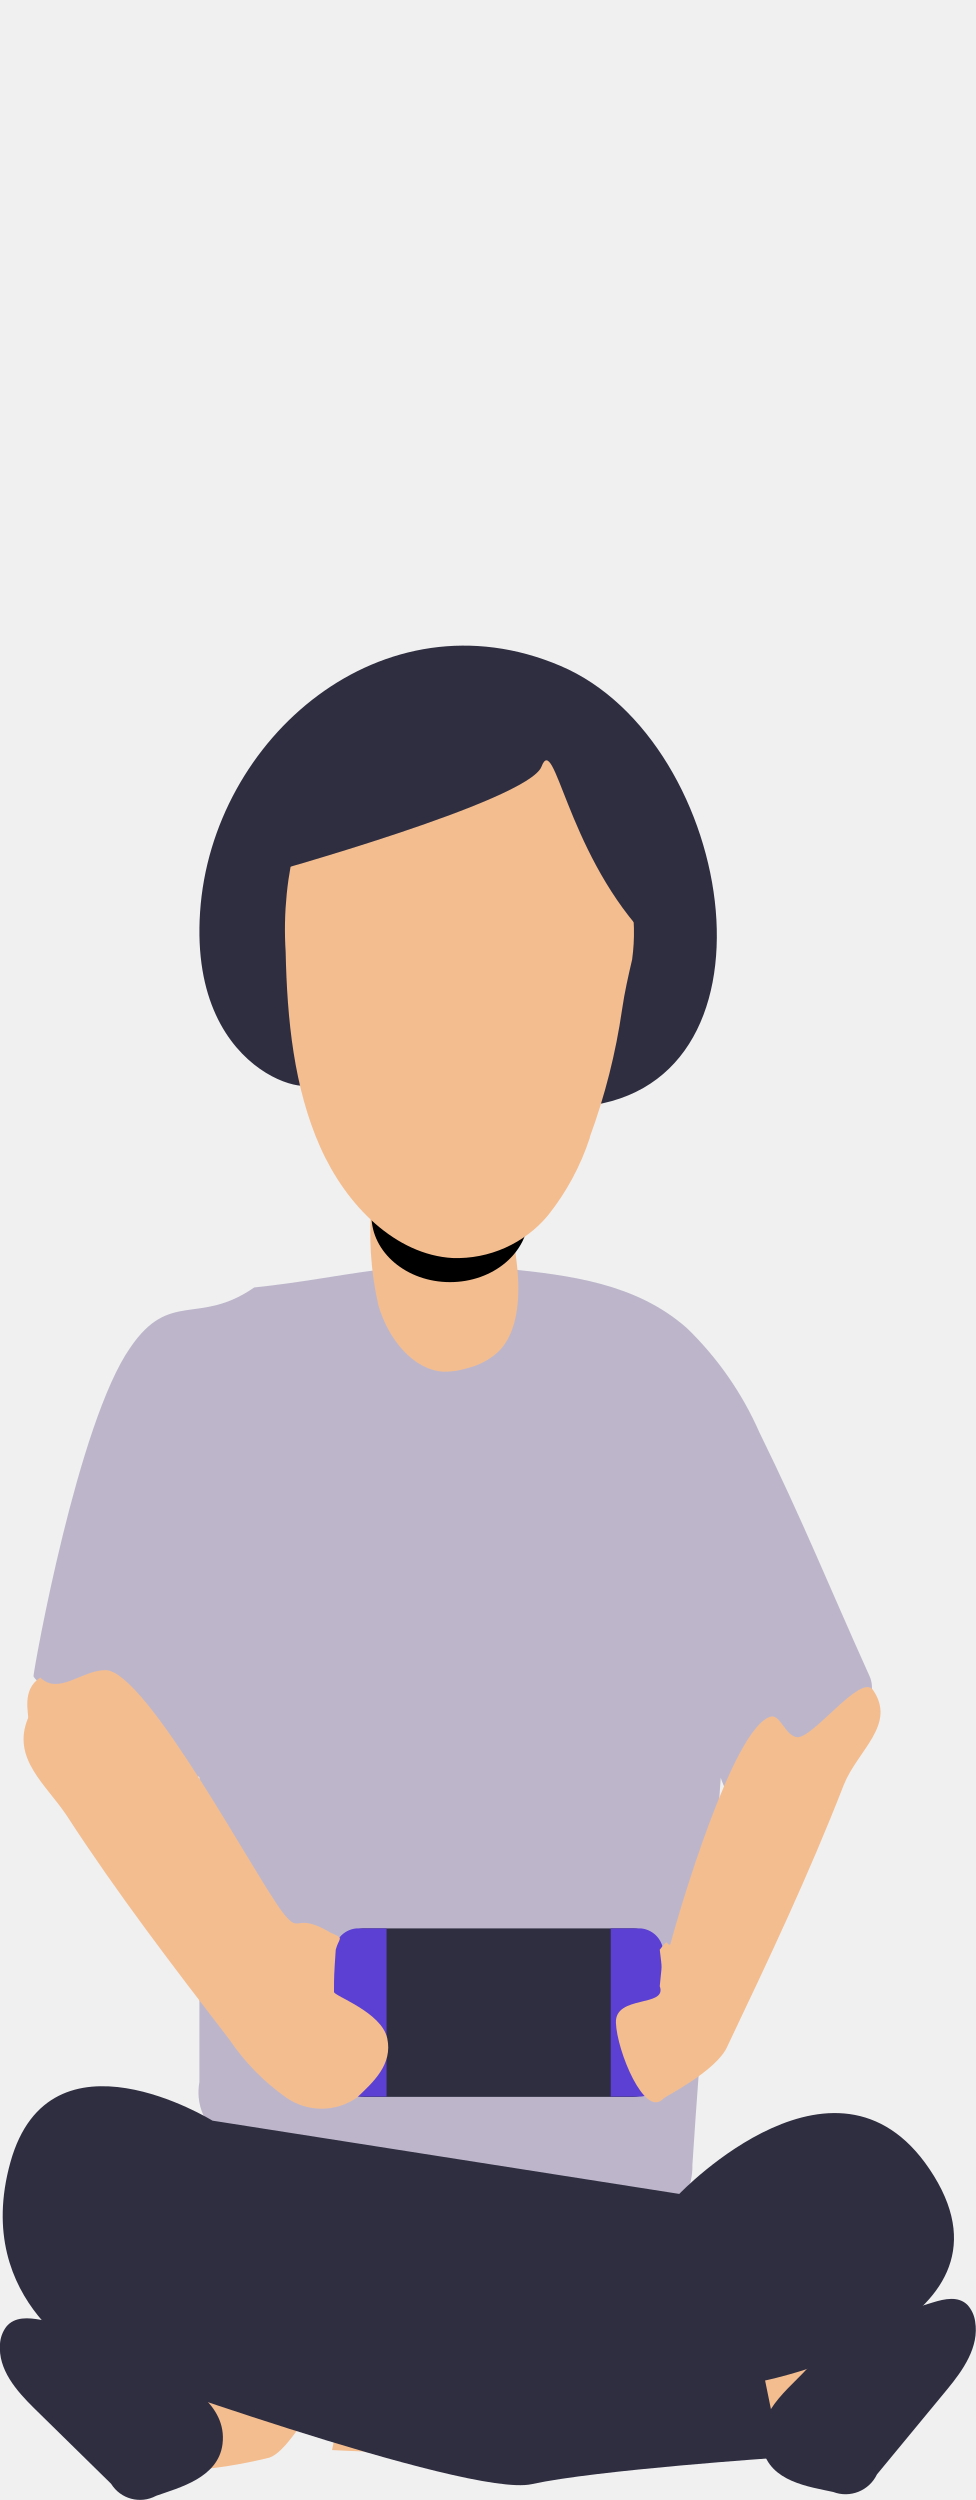
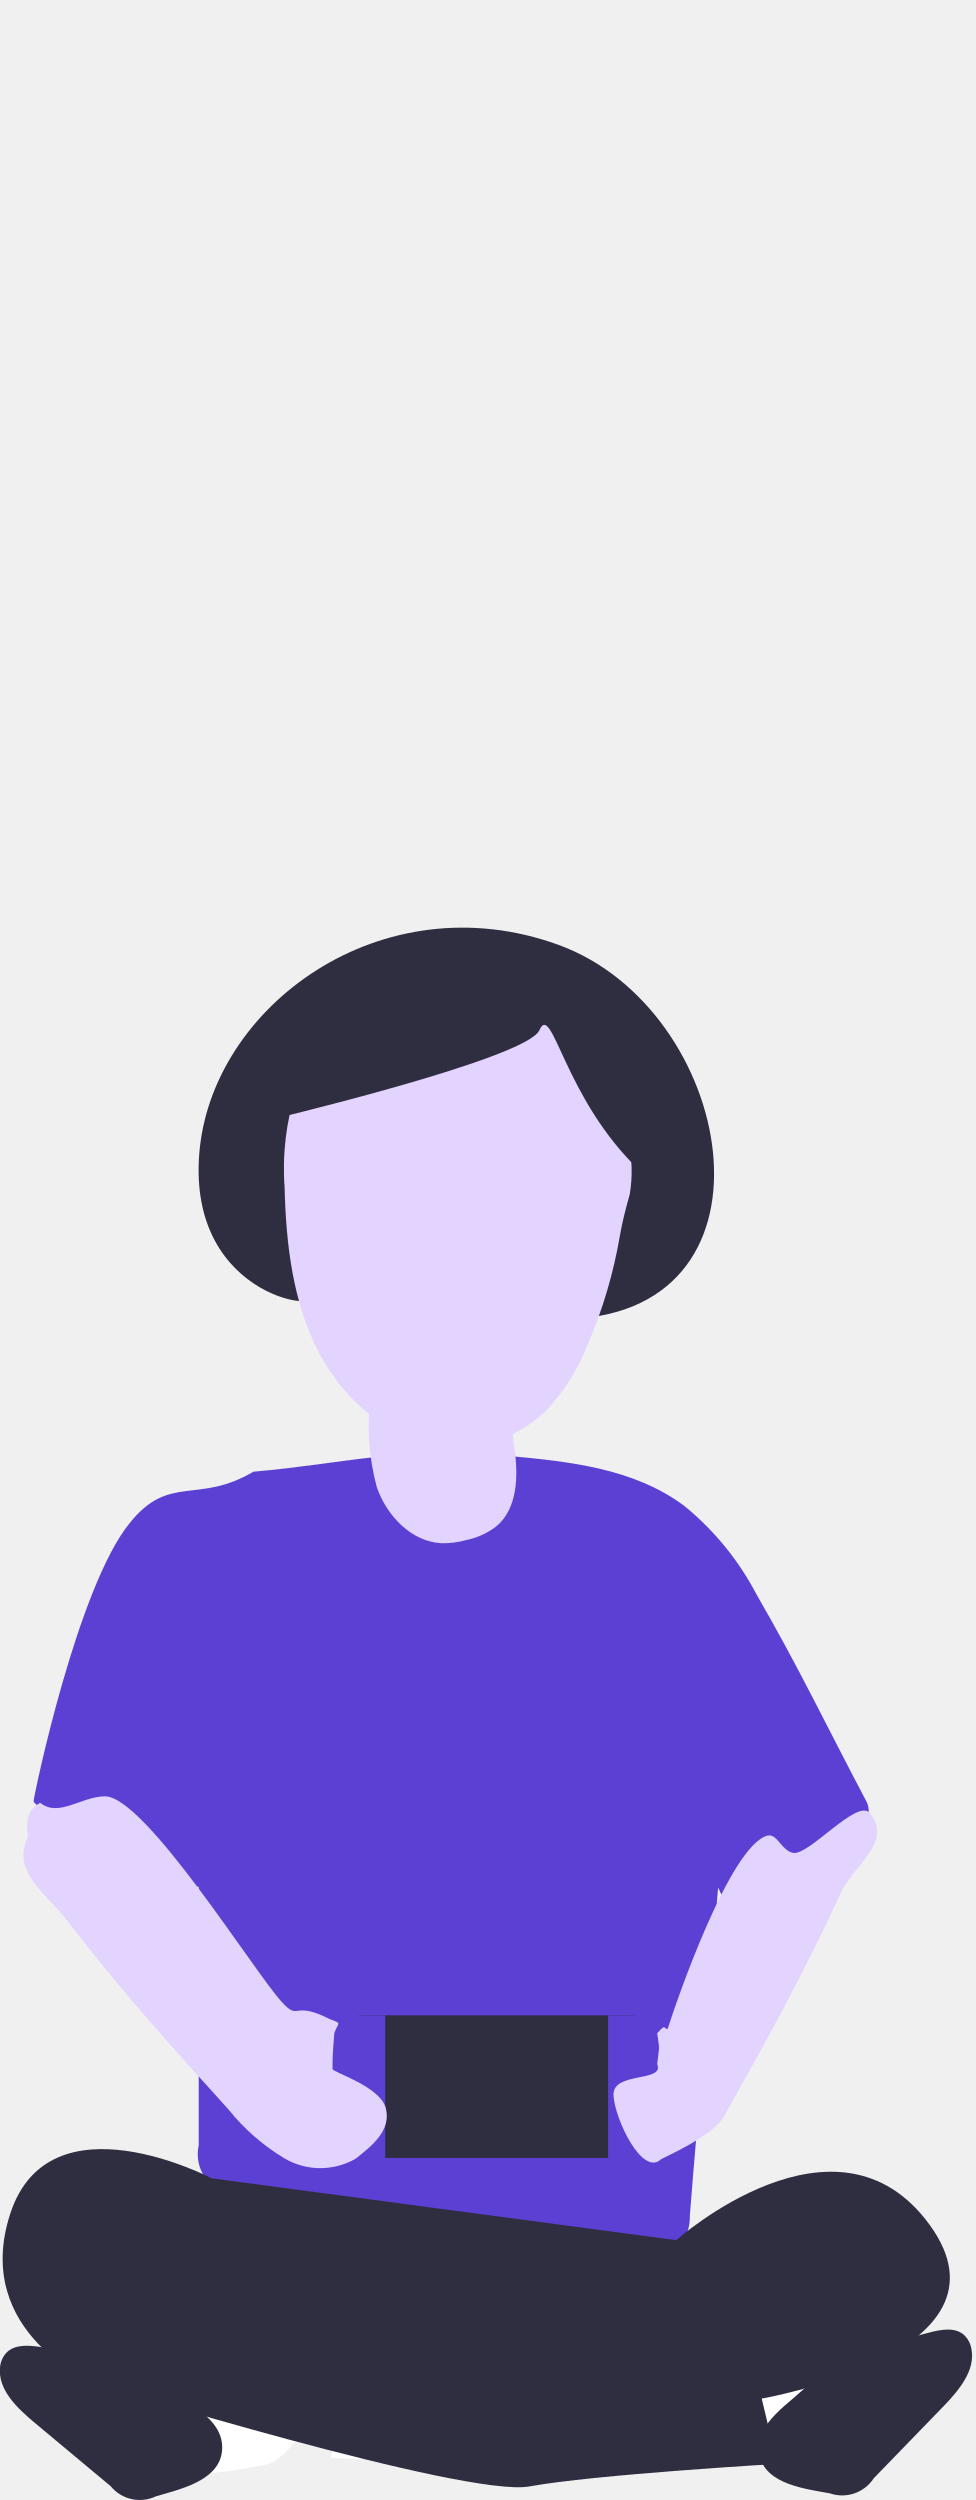
<svg xmlns="http://www.w3.org/2000/svg" id="Laag_1" data-name="Laag 1" viewBox="0 0 130 333">
  <defs>
-     <style>.cls-1{fill:#2f2e41;}.cls-2{fill:#f3bd8f;}.cls-3{fill:#bdb6cb;}.cls-4{fill:#5c40d3;}</style>
+     <style>.cls-1{fill:#2f2e41;}.cls-2{fill:#fff;}.cls-3{fill:#5c40d3;}.cls-4{fill:#e2d3ff;}</style>
  </defs>
  <g id="Kind_5" data-name="Kind 5">
-     <path id="Path_1784" data-name="Path 1784" class="cls-1" d="M74.64,88.69c23.6,10,31,57.26,1.77,58.78-9.36-5.56-24.85-38.52-27.36-35.29s-3.23,10.69-5.85,14.21-6,12.75-1.84,17c3.2,3.33-16.26,1.27-14.71-21.91S51,78.64,74.64,88.69Z" />
-     <path id="Path_1774" data-name="Path 1774" class="cls-2" d="M49.2,302l59.47,9.92s1.48,8.67-1.12,13.07-63.32,1.36-63.32,1.36Z" />
-     <path id="Path_1775" data-name="Path 1775" class="cls-2" d="M26.94,312.71l-2,16.38a64.43,64.43,0,0,0,10.93-1.73c4-1.24,12-18.73,12-18.73Z" />
-     <path id="Path_1778" data-name="Path 1778" class="cls-3" d="M67.49,169c8.39.87,17.24,1.93,24,7.9a43.85,43.85,0,0,1,9.66,13.89c5.76,11.72,9.3,20.55,14.69,32.51,2.87,6.4-15.31,19.17-15.31,19.17A10.33,10.33,0,0,1,96,236.8c-1.14,17.59-2.63,33.94-3.77,51.53a8.57,8.57,0,0,1-1,4.25c-1.35,1.93-3.9,1.78-58.89-7.56-2.95.35-5.58-2.19-5.88-5.69a7.75,7.75,0,0,1,.1-2V236.8c0-1-4,3.17-4,3.17S4.61,224.24,4.46,223.26c.1-1.29,5.92-33.82,12.9-43.77,5.27-7.73,9.1-2.86,16.5-8C46.5,170.17,53.27,167.5,67.49,169Z" />
-     <path id="Path_1779" data-name="Path 1779" class="cls-2" d="M68.76,167.67c.59,4.41.46,9.67-2.44,12.43a9.27,9.27,0,0,1-4,2.12,10.08,10.08,0,0,1-3.26.49c-4-.24-7.33-4.29-8.65-8.82a42.85,42.85,0,0,1-.84-14.2,21.8,21.8,0,0,1,1.26-7.38c1.84-3.83,5.4-6,9.11-5.61C70.54,147.8,67.57,158.64,68.76,167.67Z" />
-     <ellipse id="Ellipse_215" data-name="Ellipse 215" cx="59.94" cy="161.93" rx="10.46" ry="8.85" />
-     <path id="Path_1780" data-name="Path 1780" class="cls-2" d="M78.57,151.53A33.18,33.18,0,0,1,73,161.88a15.82,15.82,0,0,1-12.72,5.69c-7.52-.43-14.11-6.88-17.62-14.77s-4.42-17-4.61-26a47.1,47.1,0,0,1,1.54-15.3c2.82-8.05,8.87-13.88,16.1-15.5a24.24,24.24,0,0,1,20.57,5.59,19.7,19.7,0,0,1,5,5.9,32.75,32.75,0,0,1,2.76,12,26.32,26.32,0,0,1,.18,8.31c-.52,2.25-1,4.33-1.34,6.66a84.37,84.37,0,0,1-4.3,17Z" />
-     <path id="Path_1782" data-name="Path 1782" class="cls-1" d="M108.42,314.42a16.66,16.66,0,0,1,2.59-3.27,8.19,8.19,0,0,1,2.63-1.19l10.6-3.27c1.57-.49,3.43-.9,4.65.35a4.17,4.17,0,0,1,1,2.18c.57,3.4-1.64,6.51-3.69,9l-9.39,11.37a4.63,4.63,0,0,1-5.83,2.34c-3.16-.69-8.43-1.35-9.38-5.77C100.49,320.83,106.06,317.63,108.42,314.42Z" />
-     <path id="Path_1783" data-name="Path 1783" class="cls-1" d="M21.85,314.72a15.81,15.81,0,0,0-2.88-3,8.09,8.09,0,0,0-2.71-.86L5.42,309c-1.6-.29-3.48-.46-4.59.93A4.26,4.26,0,0,0,0,312.2c-.28,3.44,2.2,6.25,4.47,8.5l10.33,10.14a4.52,4.52,0,0,0,6,1.6c3.08-1.09,8.27-2.38,8.84-6.89C30.3,320.11,24.48,317.61,21.85,314.72Z" />
-     <path id="Path_1798" data-name="Path 1798" class="cls-1" d="M34.78,116.57s35.61-9.87,37.35-14.46,3.27,10.77,13.45,22.1-4.88-28-4.88-28L58.22,90.82l-18.1,11.29Z" />
+     <path id="Path_1784" data-name="Path 1784" class="cls-1" d="M74.35,125.84c23.51,8.51,30.88,48.56,1.77,49.84C66.8,171,51.36,143,48.86,145.76s-3.22,9.07-5.83,12.05-6,10.81-1.82,14.45c3.18,2.83-16.21,1.08-14.67-18.57S50.85,117.32,74.35,125.84Z" />
+     <path id="Path_1774" data-name="Path 1774" class="cls-2" d="M49,306.73l59.24,8.41s1.48,7.35-1.12,11.08-63.07,1.16-63.07,1.16Z" />
+     <path id="Path_1775" data-name="Path 1775" class="cls-2" d="M26.83,315.8l-2,13.89a73.89,73.89,0,0,0,10.88-1.47c4-1.05,11.94-15.88,11.94-15.88Z" />
+     <path id="Path_1778" data-name="Path 1778" class="cls-3" d="M67.23,193.89c8.36.74,17.17,1.64,23.92,6.7a37.74,37.74,0,0,1,9.62,11.79c5.74,9.93,9.27,17.42,14.63,27.56,2.87,5.43-15.25,16.26-15.25,16.26a9.31,9.31,0,0,1-4.5-4.77c-1.14,14.91-2.62,28.78-3.76,43.69a6.42,6.42,0,0,1-1,3.61c-1.35,1.63-3.89,1.5-58.66-6.41a5.36,5.36,0,0,1-5.86-4.83,5.3,5.3,0,0,1,.1-1.73V251.43c0-.84-4,2.69-4,2.69s-17.87-13.34-18-14.18c.1-1.08,5.89-28.67,12.84-37.11,5.25-6.55,9.07-2.42,16.44-6.8C46.33,194.93,53.07,192.66,67.23,193.89Z" />
+     <path id="Path_1779" data-name="Path 1779" class="cls-4" d="M68.5,192.81c.58,3.74.45,8.2-2.44,10.54a9.87,9.87,0,0,1-4,1.8,11.5,11.5,0,0,1-3.25.41c-4-.2-7.3-3.64-8.62-7.47A31.19,31.19,0,0,1,49.36,186a16.19,16.19,0,0,1,1.25-6.26A9.42,9.42,0,0,1,59.69,175C70.27,176,67.31,185.16,68.5,192.81Z" />
+     <path id="Path_1780" data-name="Path 1780" class="cls-4" d="M78.26,179.13a27.1,27.1,0,0,1-5.53,8.77,17.09,17.09,0,0,1-12.67,4.82c-7.49-.36-14.06-5.83-17.56-12.52s-4.4-14.45-4.59-22a34.32,34.32,0,0,1,1.54-13,21.74,21.74,0,0,1,16-13.14A27.18,27.18,0,0,1,76,136.81a17.77,17.77,0,0,1,5,5A24.41,24.41,0,0,1,83.71,152a19,19,0,0,1,.18,7.05c-.53,1.91-1,3.67-1.34,5.65a63,63,0,0,1-4.28,14.4Z" />
+     <path id="Path_1782" data-name="Path 1782" class="cls-1" d="M108,317.25a14.19,14.19,0,0,1,2.59-2.77,8.48,8.48,0,0,1,2.61-1l10.56-2.78c1.56-.41,3.42-.76,4.63.3a3.31,3.31,0,0,1,1,1.85c.57,2.88-1.64,5.51-3.68,7.63l-9.34,9.64a5,5,0,0,1-5.81,2c-3.16-.59-8.4-1.15-9.36-4.9C100.11,322.68,105.66,320,108,317.25Z" />
+     <path id="Path_1783" data-name="Path 1783" class="cls-1" d="M21.77,317.5A14.52,14.52,0,0,0,18.9,315a9.07,9.07,0,0,0-2.71-.73L5.4,312.62c-1.59-.24-3.46-.39-4.57.79A3.28,3.28,0,0,0,0,315.36c-.28,2.92,2.19,5.3,4.45,7.21l10.3,8.6a5,5,0,0,0,6,1.35c3.07-.92,8.24-2,8.8-5.84C30.19,322.07,24.38,320,21.77,317.5Z" />
+     <path id="Path_1798" data-name="Path 1798" class="cls-1" d="M34.64,149.48s35.48-8.37,37.21-12.26,3.26,9.13,13.4,18.74-4.86-23.76-4.86-23.76L58,127.65l-18,9.57Z" />
    <g id="Group_332" data-name="Group 332">
-       <path id="Rectangle_582" data-name="Rectangle 582" class="cls-1" d="M48.49,256.86H84.34c2.2,0,4,2.12,4,4.72v13c0,2.61-1.79,4.72-4,4.72H48.49c-2.2,0-4-2.11-4-4.72v-13C44.51,259,46.29,256.86,48.49,256.86Z" />
-       <path id="Rectangle_583" data-name="Rectangle 583" class="cls-4" d="M47.49,256.86h4v22.41h-4a3.29,3.29,0,0,1-3-3.54V260.4A3.3,3.3,0,0,1,47.49,256.86Z" />
-       <path id="Rectangle_584" data-name="Rectangle 584" class="cls-4" d="M81.35,256.86h4a3.3,3.3,0,0,1,3,3.54v15.33a3.3,3.3,0,0,1-3,3.54h-4V256.86Z" />
+       <path id="Rectangle_582" data-name="Rectangle 582" class="cls-1" d="M48.3,268.44H84a4,4,0,0,1,4,4v11a4,4,0,0,1-4,4H48.3a4,4,0,0,1-4-4v-11A4,4,0,0,1,48.3,268.44Z" />
+       <path id="Rectangle_583" data-name="Rectangle 583" class="cls-3" d="M47.31,268.44h4v19h-4a3,3,0,0,1-3-3v-13A3,3,0,0,1,47.31,268.44Z" />
+       <path id="Rectangle_584" data-name="Rectangle 584" class="cls-3" d="M81,268.44h4a3,3,0,0,1,3,3v13a3,3,0,0,1-3,3H81v-19Z" />
    </g>
-     <path id="Path_1785" data-name="Path 1785" class="cls-2" d="M30.57,271.69a30,30,0,0,0,7.51,7.68,8.22,8.22,0,0,0,9.5,0c2.09-2,4.76-4.35,4-7.87s-7.19-5.67-7.09-6.18c0-2.13,0-2.12.23-5.61.43-1.68,1.24-1.45-.62-2.24-5-3-4,.45-6.44-2.73C34,250,19.49,222.58,14.07,222.46c-3.19,0-6.23,3.37-8.7,1-2.59,1.6-1.46,5-1.64,5.41-2.25,5.39,2.46,8.88,5.18,13C15.67,252.29,23.12,262,30.57,271.69Z" />
-     <path id="Path_1777" data-name="Path 1777" class="cls-2" d="M96.91,272.52c-1.34,3.26-8.34,6.75-8.54,7-2.48,2.74-6.21-6.36-6.33-10.1s6.88-2,5.84-4.86c.29-3.3.35-1.8,0-4.86,1.32-1.73.75-.56,1.4-.68,1.09-4.12,8.33-28.88,13.35-30.36,1.3-.36,1.9,2.45,3.48,2.73,2.09.34,8.48-8.51,10.15-6.32,3.22,4.66-2,8-3.88,12.7C107.76,249.66,102.34,261.1,96.91,272.52Z" />
-     <path id="Path_1808" data-name="Path 1808" class="cls-1" d="M28.3,282.47S6.65,269.11,1.39,288s11.33,26.77,11.33,26.77,49.6,18,58.1,16.12S104,327.34,104,327.34l-2.09-10.26s34.91-7.08,22.49-27.24-33.92,2.39-33.92,2.39Z" />
+     <path id="Path_1785" data-name="Path 1785" class="cls-4" d="M30.45,281a28.11,28.11,0,0,0,7.48,6.52,9.41,9.41,0,0,0,9.47,0c2.08-1.66,4.73-3.69,4-6.67S44.2,276,44.3,275.59c0-1.8,0-1.79.23-4.75.42-1.43,1.23-1.23-.62-1.9-5-2.56-4,.38-6.41-2.32-3.67-4-18.09-27.25-23.49-27.35-3.17,0-6.2,2.86-8.66.86-2.58,1.36-1.46,4.27-1.64,4.59-2.24,4.57,2.46,7.53,5.16,11C15.61,264.56,23,272.79,30.45,281Z" />
+     <path id="Path_1777" data-name="Path 1777" class="cls-4" d="M96.54,281.72c-1.34,2.76-8.31,5.72-8.51,5.91-2.47,2.32-6.18-5.4-6.31-8.57s6.86-1.66,5.82-4.12c.29-2.8.35-1.53,0-4.11,1.32-1.47.75-.48,1.4-.59,1.08-3.48,8.3-24.48,13.3-25.74,1.29-.31,1.89,2.08,3.46,2.31,2.08.3,8.45-7.21,10.12-5.35,3.2,3.95-2,6.75-3.88,10.77C107.35,262.33,102,272,96.54,281.72Z" />
+     <path id="Path_1808" data-name="Path 1808" class="cls-1" d="M28.19,290.15S6.63,278.83,1.38,294.82s11.29,22.7,11.29,22.7,49.41,15.23,57.87,13.67,33-3,33-3l-2.08-8.7s34.77-6,22.4-23.1-33.78,2-33.78,2Z" />
  </g>
</svg>
